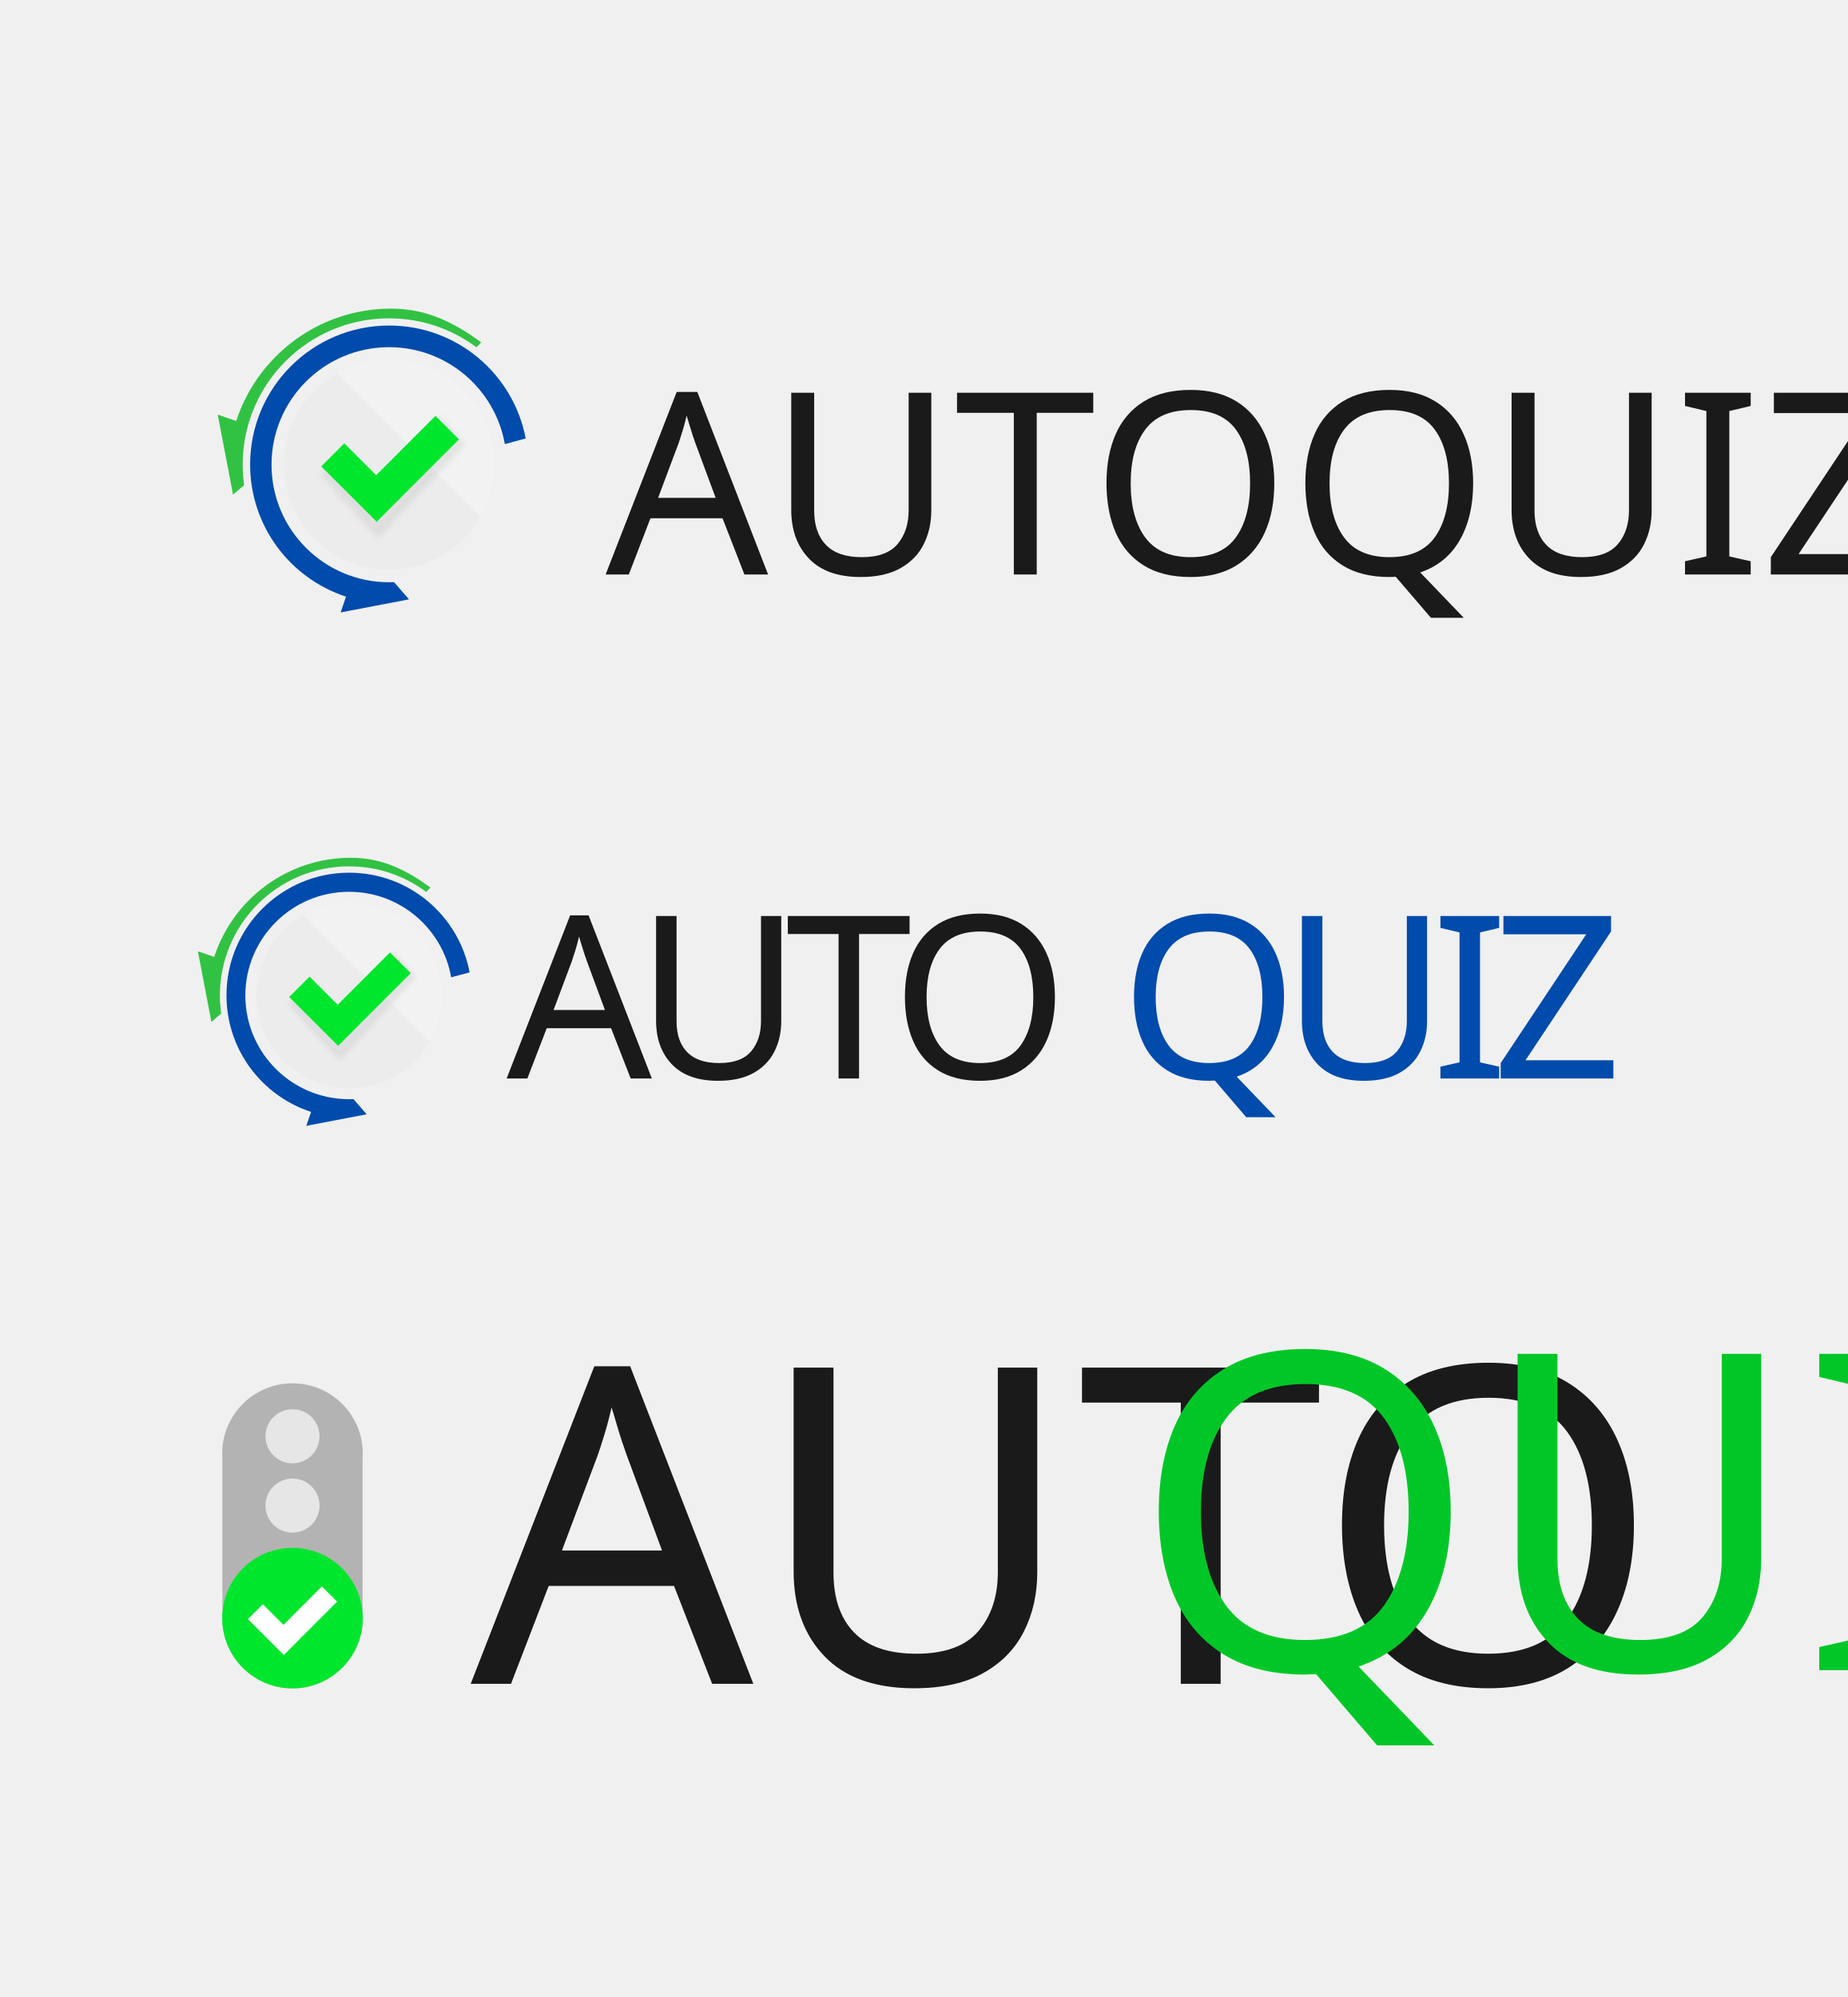
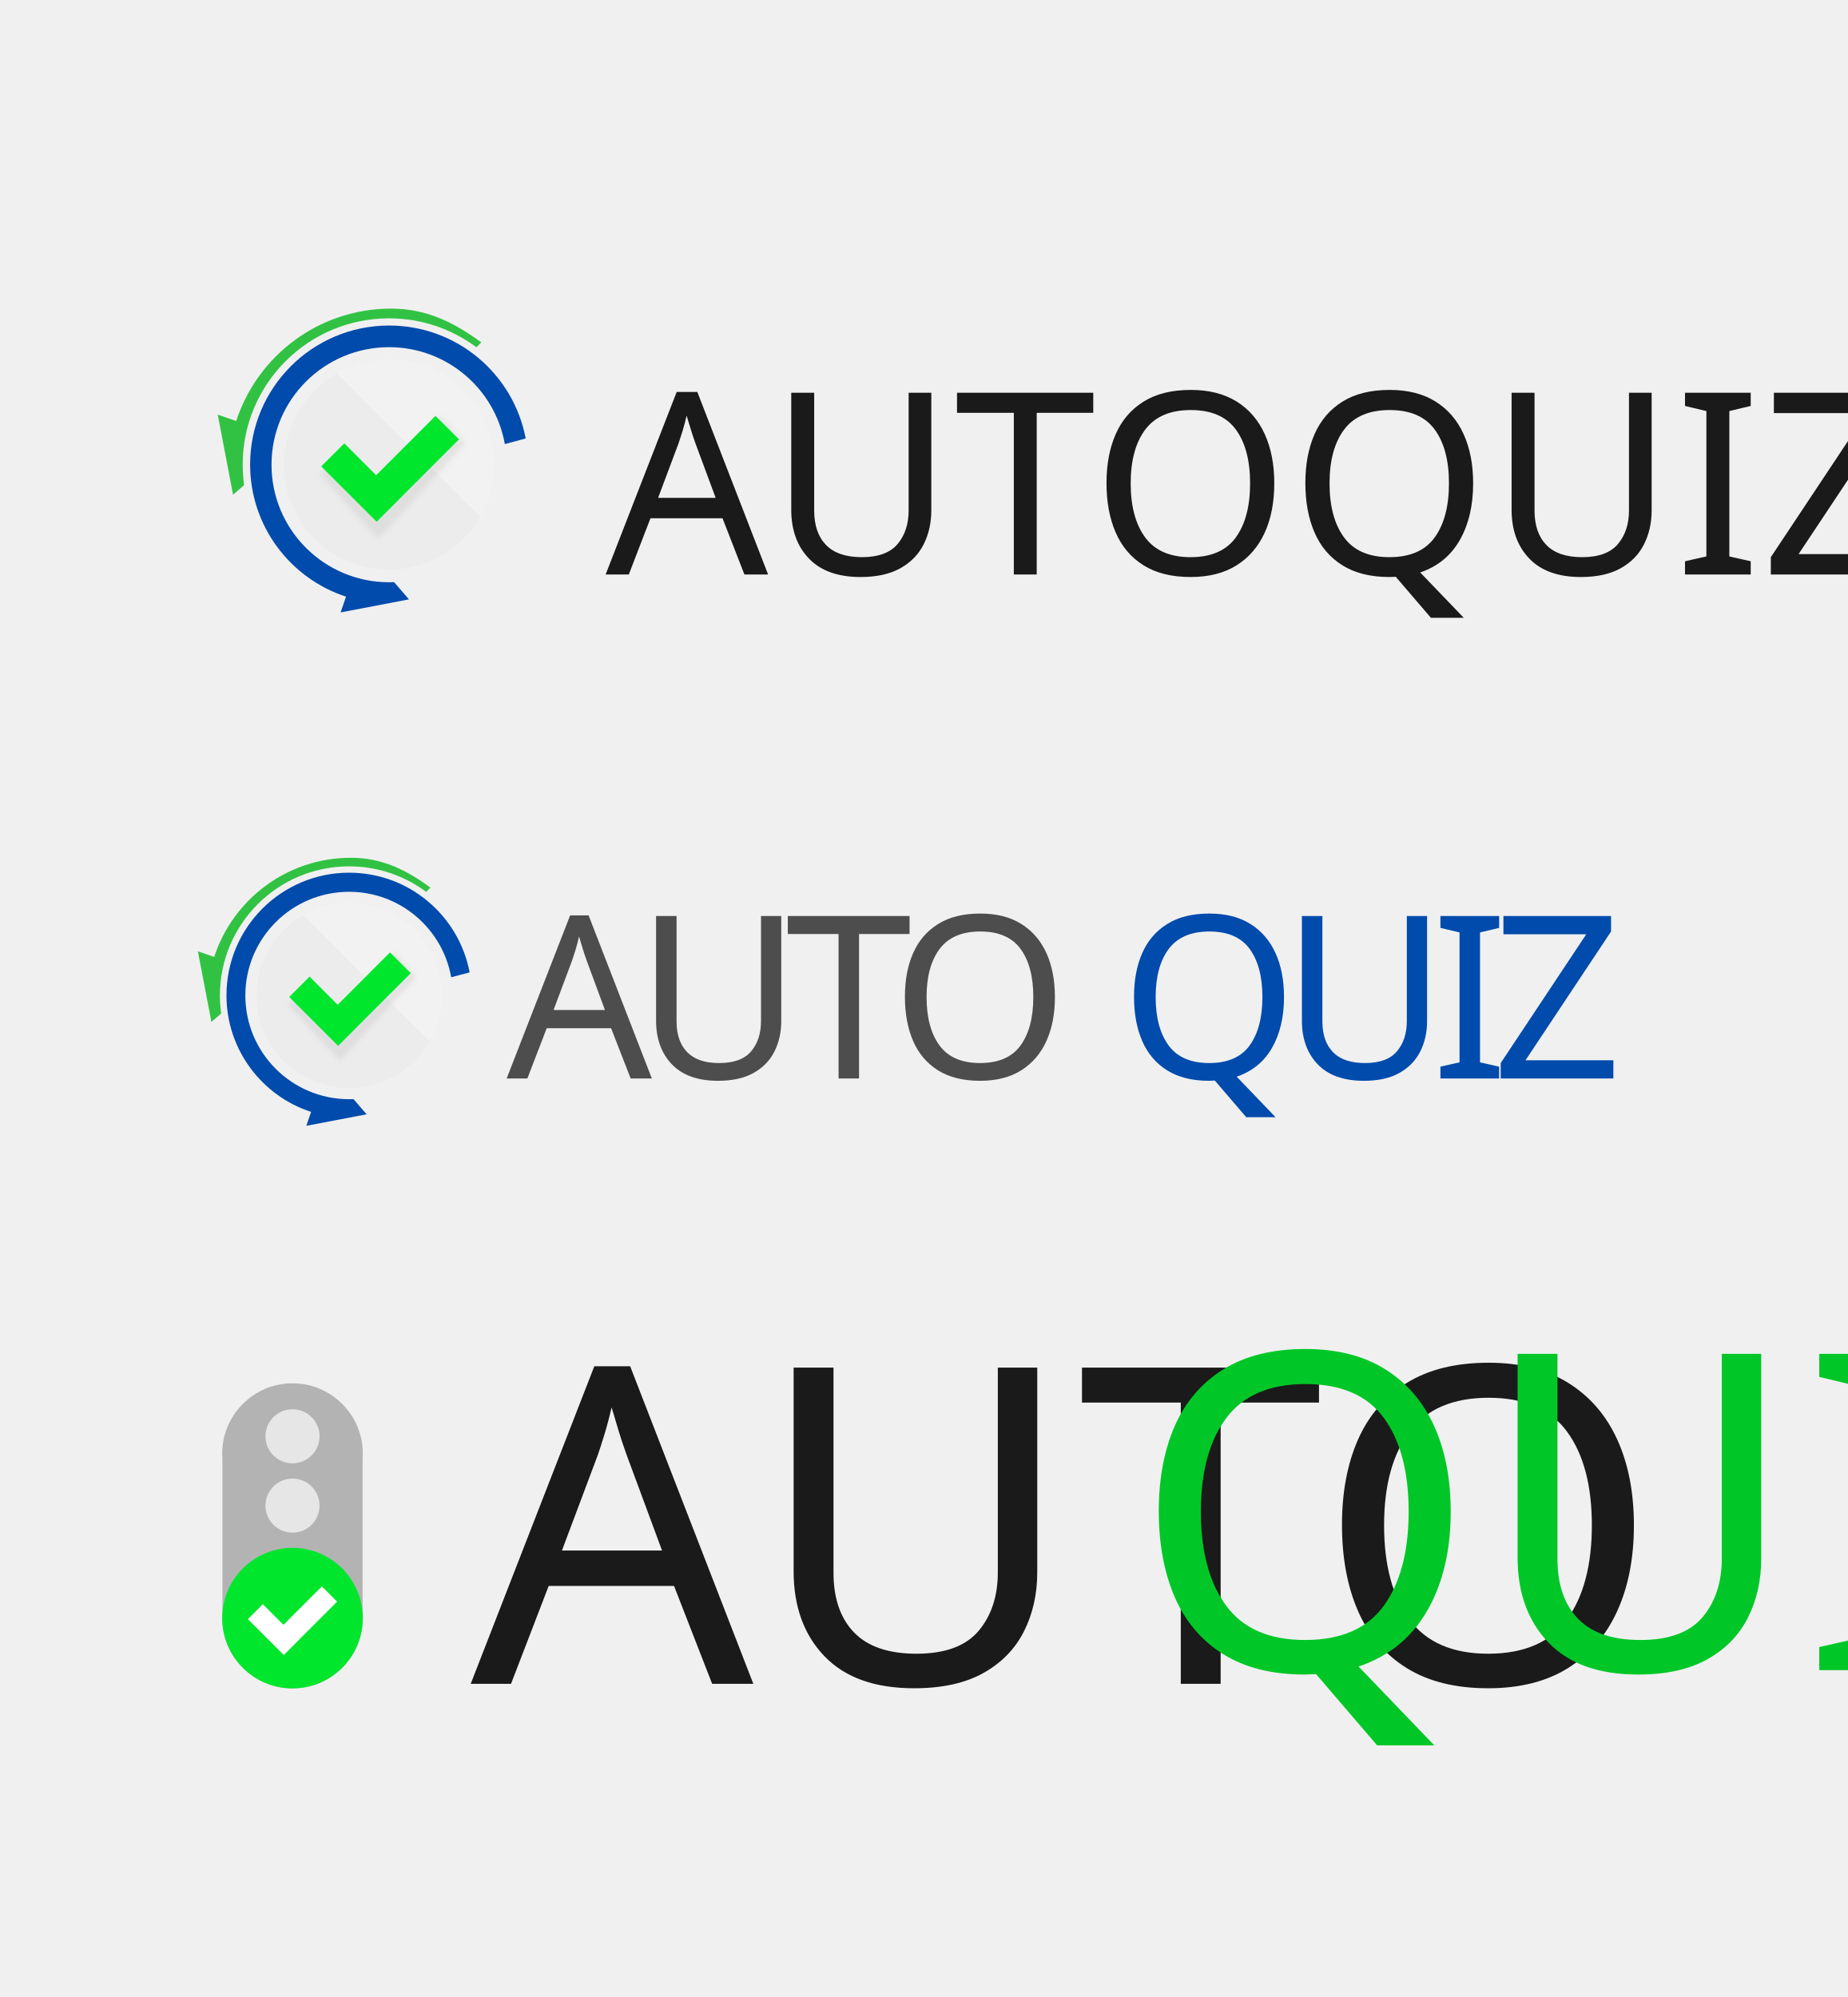
<svg xmlns="http://www.w3.org/2000/svg" width="740" height="800" id="svg2" version="1.1">
  <defs id="defs4">
    <clipPath clipPathUnits="userSpaceOnUse" id="clipPath3829">
      <path id="path3831" d="m 94.311,152.231 -26.531,40.691 185.714,0 -26.531,-41.165 z" style="opacity:0.77;fill:#0000ff;fill-opacity:1;stroke:none" />
    </clipPath>
    <clipPath clipPathUnits="userSpaceOnUse" id="clipPath4020">
      <path transform="matrix(0.8181725,0,0,0.8181725,28.41041,50.40527)" d="m 205,534.862 a 62.5,62.5 0 1 1 -125,0 62.5,62.5 0 1 1 125,0 z" id="path4022" style="opacity:0.762;fill:#11841f;fill-opacity:1;stroke:none" />
    </clipPath>
    <clipPath clipPathUnits="userSpaceOnUse" id="clipPath3043">
      <rect style="opacity:0.908;fill:#000080;fill-opacity:1;stroke:none" id="rect3045" width="240.192" height="138.344" x="156.719" y="-19.321" transform="matrix(0.7071068,0.7071068,-0.7071068,0.7071068,0,0)" />
    </clipPath>
    <filter id="filter3837" color-interpolation-filters="sRGB">
      <feGaussianBlur stdDeviation="2.758" id="feGaussianBlur3839" />
    </filter>
  </defs>
  <g id="layer1" transform="translate(0,-252.3622)">
    <g style="font-size:40px;font-style:normal;font-weight:normal;line-height:125%;letter-spacing:0px;word-spacing:0px;fill:#000000;fill-opacity:1;stroke:none;font-family:Sans" id="text4141" />
    <g id="g3880" transform="translate(23.23569,461.5239)">
      <g transform="matrix(0.4084471,0,0,0.4084471,54.9921,-44.38575)" id="g3895">
        <path id="path3852" transform="translate(0,-147.6378)" d="m 192,46.906 c -70.952,0 -131.072,46.253 -151.906,110.25 l -18.125,-6.281 7.531,39.281 7.5,39.25 10.844,-9.375 C 46.93,213.486 46.438,206.797 46.438,200 46.438,120.719 110.719,56.438 190,56.438 c 32.127,0 61.768,10.576 85.688,28.406 L 280.406,80 C 254.035,60.784 227.131,46.906 192,46.906 z" style="fill:#32c243;fill-opacity:1;stroke:none" />
        <path style="fill:#f2f2f2;fill-opacity:1;stroke:none" id="path3064" d="m 290,200 c 0,55.228 -44.772,100 -100,100 -55.228,0 -100,-44.772 -100,-100 0,-55.228 44.772,-100 100,-100 55.228,0 100,44.772 100,100 z" transform="matrix(1.030229,0,0,1.030229,-5.743511,-153.6836)" />
        <path transform="translate(0,-147.6378)" id="path3066" d="M 190.062,63.5 C 114.77,63.5 53.75,124.52 53.75,199.812 c 0,60.545 39.452,111.815 94.062,129.594 L 142.469,344.875 176,338.469 209.5,332.062 194.875,315.156 c -1.617,0.067 -3.242,0.125 -4.875,0.125 C 126.34,315.281 74.719,263.66 74.719,200 74.719,136.34 126.34,84.719 190,84.719 c 56.752,0 103.931,41.026 113.5,95.031 l 20.469,-5.469 C 312.023,111.183 256.635,63.5 190.062,63.5 z" style="fill:#004bac;fill-opacity:1;stroke:none" />
        <path clip-path="url(#clipPath3043)" transform="matrix(1.030229,0,0,1.030229,-5.743511,-153.6836)" d="m 290,200 c 0,55.228 -44.772,100 -100,100 -55.228,0 -100,-44.772 -100,-100 0,-55.228 44.772,-100 100,-100 55.228,0 100,44.772 100,100 z" id="path3039" style="fill:#ececec;fill-opacity:1;stroke:none" />
        <path transform="matrix(0.9130835,0,0,1.001897,19.00652,3.902604)" id="path3047" d="m 242.357,1.361 -67.122,67.169 -36.079,-36.079 -26.101,26.101 62.734,62.688 26.054,-26.054 -0.046,-0.046 L 268.965,27.969 242.357,1.36 z" style="opacity:0.24;fill:#b3b3b3;fill-opacity:1;stroke:none;filter:url(#filter3837)" />
        <path style="fill:#00e62d;fill-opacity:1;stroke:none" d="M 235.499,4.469 177.341,62.667 146.081,31.407 l -22.615,22.615 54.355,54.315 22.575,-22.574 -0.04,-0.04 58.197,-58.197 -23.055,-23.055 z" id="rect4112-3" />
      </g>
      <text id="text3879" y="20.974" x="219.337" style="font-size:28.329px;font-style:normal;font-weight:normal;line-height:125%;letter-spacing:0px;word-spacing:0px;fill:#1a1a1a;fill-opacity:1;stroke:none;font-family:Sans" xml:space="preserve">
        <tspan style="font-size:101.984px;font-style:normal;font-variant:normal;font-weight:normal;font-stretch:normal;fill:#1a1a1a;font-family:Oswald;-inkscape-font-specification:Oswald" y="20.974" x="219.337" id="tspan3881">AUTOQUIZ</tspan>
      </text>
    </g>
    <g id="g3903" transform="translate(-600,60)">
      <path style="fill:#32c243;fill-opacity:1;stroke:none" d="m 192,-100.723 c -70.952,0 -131.072,46.253 -151.906,110.25 L 21.969,3.246 29.5,42.527 l 7.5,39.25 30.25,-26.125 22.719,-19.625 38.969,10.406 24.594,15.844 126.882,-129.912 C 254.041,-86.851 227.131,-100.723 192,-100.723 z" id="path3905" />
      <path style="fill:#ffffff;fill-opacity:1;stroke:none" id="path3907" d="m 290,200 c 0,55.228 -44.772,100 -100,100 -55.228,0 -100,-44.772 -100,-100 0,-55.228 44.772,-100 100,-100 55.228,0 100,44.772 100,100 z" transform="matrix(1.435516,0,0,1.435516,-82.74795,-234.7409)" />
      <path style="fill:#004bac;fill-opacity:1;stroke:none" d="m 190.053,-84.152 c -75.292,0 -136.318,61.026 -136.318,136.318 0,60.545 39.474,111.833 94.084,129.612 l -5.365,15.474 33.532,-6.412 33.499,-6.412 -22.311,-25.811 -16.749,-19.399 8.898,-33.237 21.198,-32.877 34.676,-22.671 88.785,-23.783 C 312.038,-36.449 256.626,-84.152 190.053,-84.152 z" id="path3909" />
      <path transform="matrix(1.152673,0,0,1.152673,-29.00784,-178.1724)" d="m 290,200 c 0,55.228 -44.772,100 -100,100 -55.228,0 -100,-44.772 -100,-100 0,-55.228 44.772,-100 100,-100 55.228,0 100,44.772 100,100 z" id="path3911" style="fill:#ffffff;fill-opacity:1;stroke:none" />
      <path style="fill:#e6e6e6;fill-opacity:1;stroke:none" id="path3913" d="m 290,200 c 0,55.228 -44.772,100 -100,100 -55.228,0 -100,-44.772 -100,-100 0,-55.228 44.772,-100 100,-100 55.228,0 100,44.772 100,100 z" transform="matrix(1.030229,0,0,1.030229,-5.743511,-153.6836)" />
      <path style="fill:#00e62d;fill-opacity:1;stroke:none" d="M 235.499,4.469 177.341,62.667 146.081,31.407 l -22.615,22.615 54.355,54.315 22.575,-22.574 -0.04,-0.04 58.197,-58.197 -23.055,-23.055 z" id="path3915" />
    </g>
    <g id="g3869" transform="matrix(1.201142,0,0,1.201142,-64.4267,494.5248)">
      <g id="g3845" transform="matrix(0.3000326,0,0,0.3000326,113.0301,114.6935)">
        <path style="fill:#32c243;fill-opacity:1;stroke:none" d="m 192,46.906 c -70.952,0 -131.072,46.253 -151.906,110.25 l -18.125,-6.281 7.531,39.281 7.5,39.25 10.844,-9.375 C 46.93,213.486 46.438,206.797 46.438,200 46.438,120.719 110.719,56.438 190,56.438 c 32.127,0 61.768,10.576 85.688,28.406 L 280.406,80 C 254.035,60.784 227.131,46.906 192,46.906 z" transform="translate(0,-147.6378)" id="path3847" />
        <path transform="matrix(1.030229,0,0,1.030229,-5.743511,-153.6836)" d="m 290,200 c 0,55.228 -44.772,100 -100,100 -55.228,0 -100,-44.772 -100,-100 0,-55.228 44.772,-100 100,-100 55.228,0 100,44.772 100,100 z" id="path3849" style="fill:#f2f2f2;fill-opacity:1;stroke:none" />
        <path style="fill:#004bac;fill-opacity:1;stroke:none" d="M 190.062,63.5 C 114.77,63.5 53.75,124.52 53.75,199.812 c 0,60.545 39.452,111.815 94.062,129.594 L 142.469,344.875 176,338.469 209.5,332.062 194.875,315.156 c -1.617,0.067 -3.242,0.125 -4.875,0.125 C 126.34,315.281 74.719,263.66 74.719,200 74.719,136.34 126.34,84.719 190,84.719 c 56.752,0 103.931,41.026 113.5,95.031 l 20.469,-5.469 C 312.023,111.183 256.635,63.5 190.062,63.5 z" id="path3851" transform="translate(0,-147.6378)" />
        <path style="fill:#ececec;fill-opacity:1;stroke:none" id="path3853" d="m 290,200 c 0,55.228 -44.772,100 -100,100 -55.228,0 -100,-44.772 -100,-100 0,-55.228 44.772,-100 100,-100 55.228,0 100,44.772 100,100 z" transform="matrix(1.030229,0,0,1.030229,-5.743511,-153.6836)" clip-path="url(#clipPath3043)" />
        <path style="opacity:0.24;fill:#b3b3b3;fill-opacity:1;stroke:none;filter:url(#filter3837)" d="m 242.357,1.361 -67.122,67.169 -36.079,-36.079 -26.101,26.101 62.734,62.688 26.054,-26.054 -0.046,-0.046 L 268.965,27.969 242.357,1.36 z" id="path3855" transform="matrix(0.9130835,0,0,1.001897,19.00652,3.902604)" />
        <path id="path3857" d="M 235.499,4.469 177.341,62.667 146.081,31.407 l -22.615,22.615 54.355,54.315 22.575,-22.574 -0.04,-0.04 58.197,-58.197 -23.055,-23.055 z" style="fill:#00e62d;fill-opacity:1;stroke:none" />
      </g>
-       <text id="text3841" y="158.088" x="222.58" style="font-size:21.079px;font-style:normal;font-weight:normal;line-height:125%;letter-spacing:0px;word-spacing:0px;fill:#1a1a1a;fill-opacity:1;stroke:none;font-family:Sans" xml:space="preserve">
-         <tspan style="font-size:75.885px;font-style:normal;font-variant:normal;font-weight:normal;font-stretch:normal;letter-spacing:-5.486px;fill:#1a1a1a;font-family:Montserrat;-inkscape-font-specification:Montserrat" y="158.088" x="222.58" id="tspan3843">AUTO</tspan>
+       <text id="text3841" y="158.088" x="222.58" style="font-size:21.079px;font-style:normal;font-weight:normal;line-height:125%;letter-spacing:0px;word-spacing:0px;fill:#4d4d4d;fill-opacity:1;stroke:none;font-family:Sans" xml:space="preserve">
+         <tspan style="font-size:75.885px;font-style:normal;font-variant:normal;font-weight:normal;font-stretch:normal;letter-spacing:-5.486px;fill:#4d4d4d;font-family:Montserrat;-inkscape-font-specification:Montserrat" y="158.088" x="222.58" id="tspan3843">AUTO</tspan>
      </text>
      <text xml:space="preserve" style="font-size:21.079px;font-style:normal;font-weight:normal;line-height:125%;letter-spacing:0px;word-spacing:0px;fill:#004bac;fill-opacity:1;stroke:none;font-family:Sans" x="427.147" y="158.088" id="text3891">
        <tspan id="tspan3893" x="427.147" y="158.088" style="font-size:75.885px;font-style:normal;font-variant:normal;font-weight:normal;font-stretch:normal;letter-spacing:-5.486px;fill:#004bac;fill-opacity:1;font-family:Montserrat;-inkscape-font-specification:Montserrat">QUIZ</tspan>
      </text>
    </g>
    <g id="g4044" transform="matrix(1.403665,0,0,1.403665,-66.92601,298.5769)">
      <g transform="translate(21.14141,44.44671)" id="g3998">
        <path style="fill:#b3b3b3;fill-opacity:1;stroke:none" d="m 110,465.062 c -11.074,0 -20.062,8.989 -20.062,20.062 0,0.465 0.031,0.918 0.062,1.375 l 0,44.188 c -0.031,0.457 -0.062,0.91 -0.062,1.375 0,11.074 8.989,20.062 20.062,20.062 11.074,0 20.062,-8.989 20.062,-20.062 0,-0.465 -0.031,-0.918 -0.062,-1.375 L 130,486.5 c 0.031,-0.457 0.062,-0.91 0.062,-1.375 0,-11.074 -8.989,-20.062 -20.062,-20.062 z" transform="translate(0,-147.6378)" id="path3995" />
        <path style="fill:#e6e6e6;stroke:none" id="path3943" d="m 50,475 c 0,8.284 -6.716,15 -15,15 -8.284,0 -15,-6.716 -15,-15 0,-8.284 6.716,-15 15,-15 8.284,0 15,6.716 15,15 z" transform="matrix(0.5144751,0,0,0.5144751,91.99337,88.16306)" />
        <path style="fill:#00e62d;fill-opacity:1;stroke:none" id="path3947" d="m 50,475 c 0,8.284 -6.716,15 -15,15 -8.284,0 -15,-6.716 -15,-15 0,-8.284 6.716,-15 15,-15 8.284,0 15,6.716 15,15 z" transform="matrix(1.336718,0,0,1.336718,63.21489,-250.505)" />
        <path id="path3857-1" d="m 118.384,375.387 -10.96,10.968 -5.891,-5.891 -4.262,4.262 10.244,10.236 4.254,-4.254 -0.008,-0.008 10.968,-10.968 -4.345,-4.345 z" style="fill:#ffffff;fill-opacity:1;stroke:none" />
        <path transform="matrix(0.5144751,0,0,0.5144751,91.99337,107.9448)" d="m 50,475 c 0,8.284 -6.716,15 -15,15 -8.284,0 -15,-6.716 -15,-15 0,-8.284 6.716,-15 15,-15 8.284,0 15,6.716 15,15 z" id="path3987" style="fill:#e6e6e6;stroke:none" />
      </g>
      <text xml:space="preserve" style="font-size:35.109px;font-style:normal;font-variant:normal;font-weight:normal;font-stretch:normal;line-height:125%;letter-spacing:0px;word-spacing:0px;fill:#1a1a1a;fill-opacity:1;stroke:none;font-family:Ostrich Sans;-inkscape-font-specification:Ostrich Sans" x="181.992" y="447.636" id="text3841-9">
        <tspan id="tspan3843-6" x="181.992" y="447.636" style="font-size:126.391px;font-style:normal;font-variant:normal;font-weight:normal;font-stretch:normal;letter-spacing:0px;fill:#1a1a1a;font-family:Ostrich Sans;-inkscape-font-specification:Ostrich Sans">AUTO</tspan>
      </text>
      <text id="text3891-4" y="443.718" x="370.62" style="font-size:35.109px;font-style:normal;font-weight:normal;line-height:125%;letter-spacing:0px;word-spacing:0px;fill:#00c727;fill-opacity:1;stroke:none;font-family:Sans" xml:space="preserve">
        <tspan style="font-size:126.391px;font-style:normal;font-variant:normal;font-weight:normal;font-stretch:normal;letter-spacing:0px;fill:#00c727;fill-opacity:1;font-family:Ostrich Sans;-inkscape-font-specification:Ostrich Sans" y="443.718" x="370.62" id="tspan3893-2">QUIZ</tspan>
      </text>
    </g>
  </g>
</svg>
